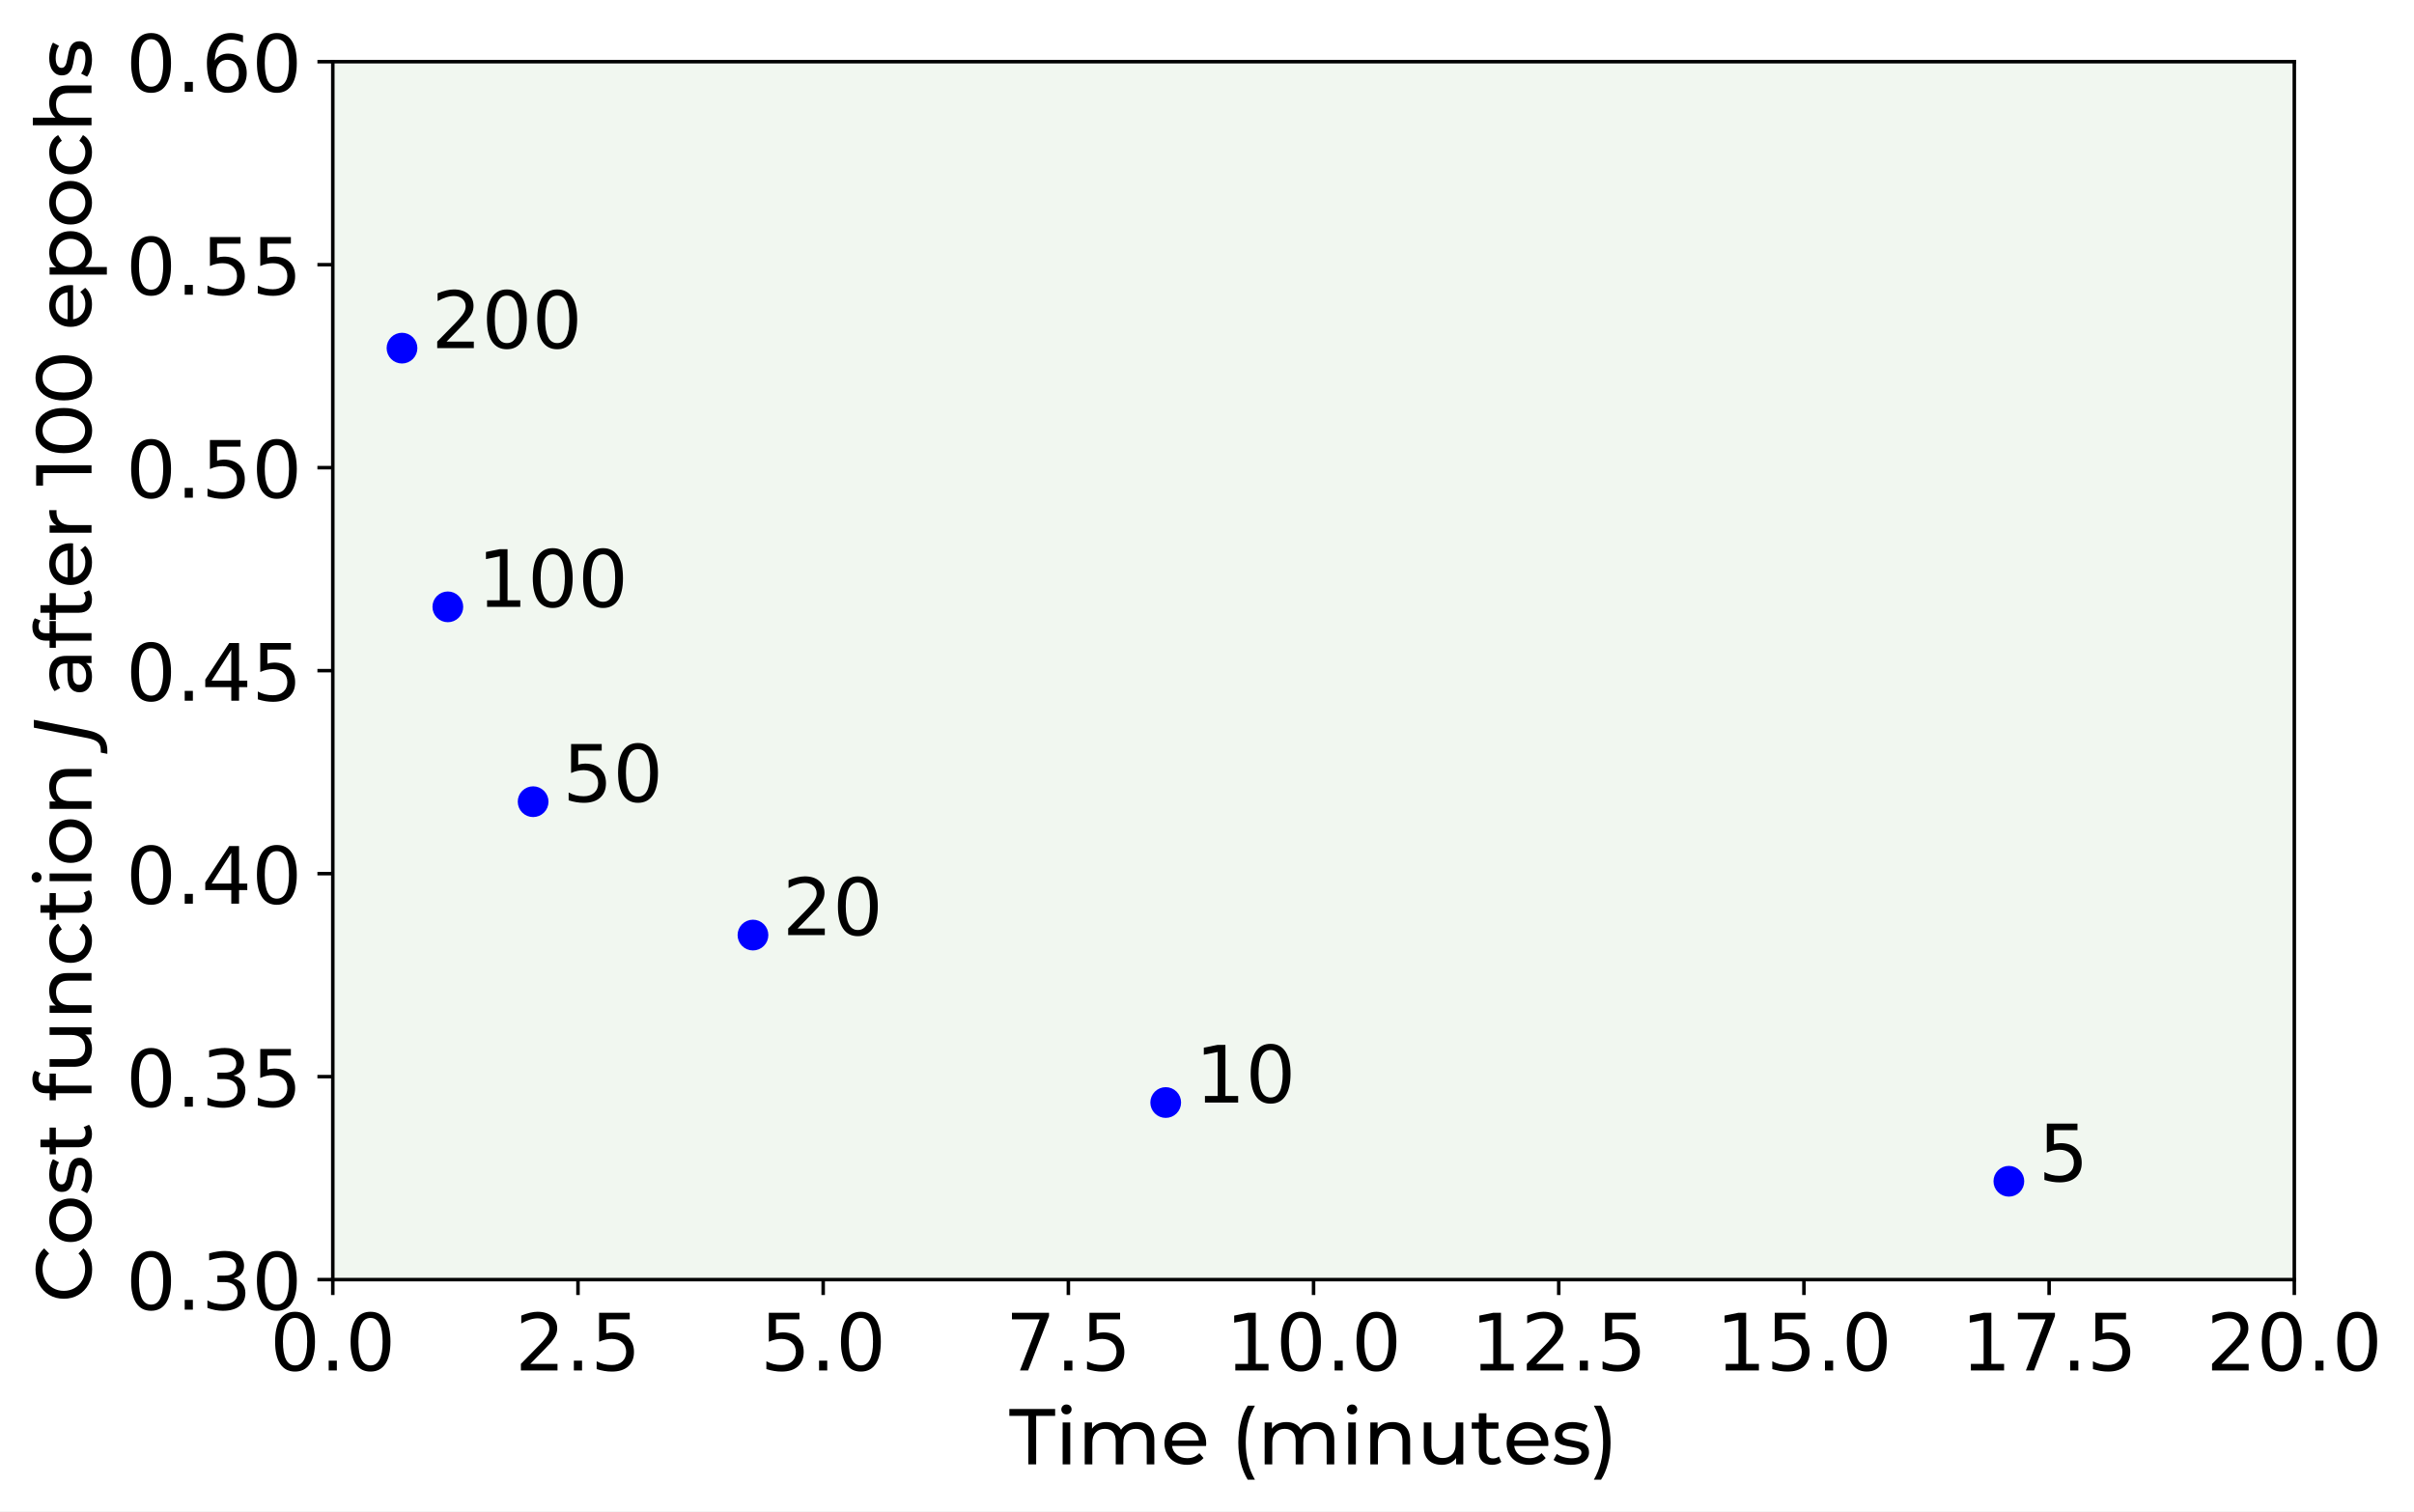
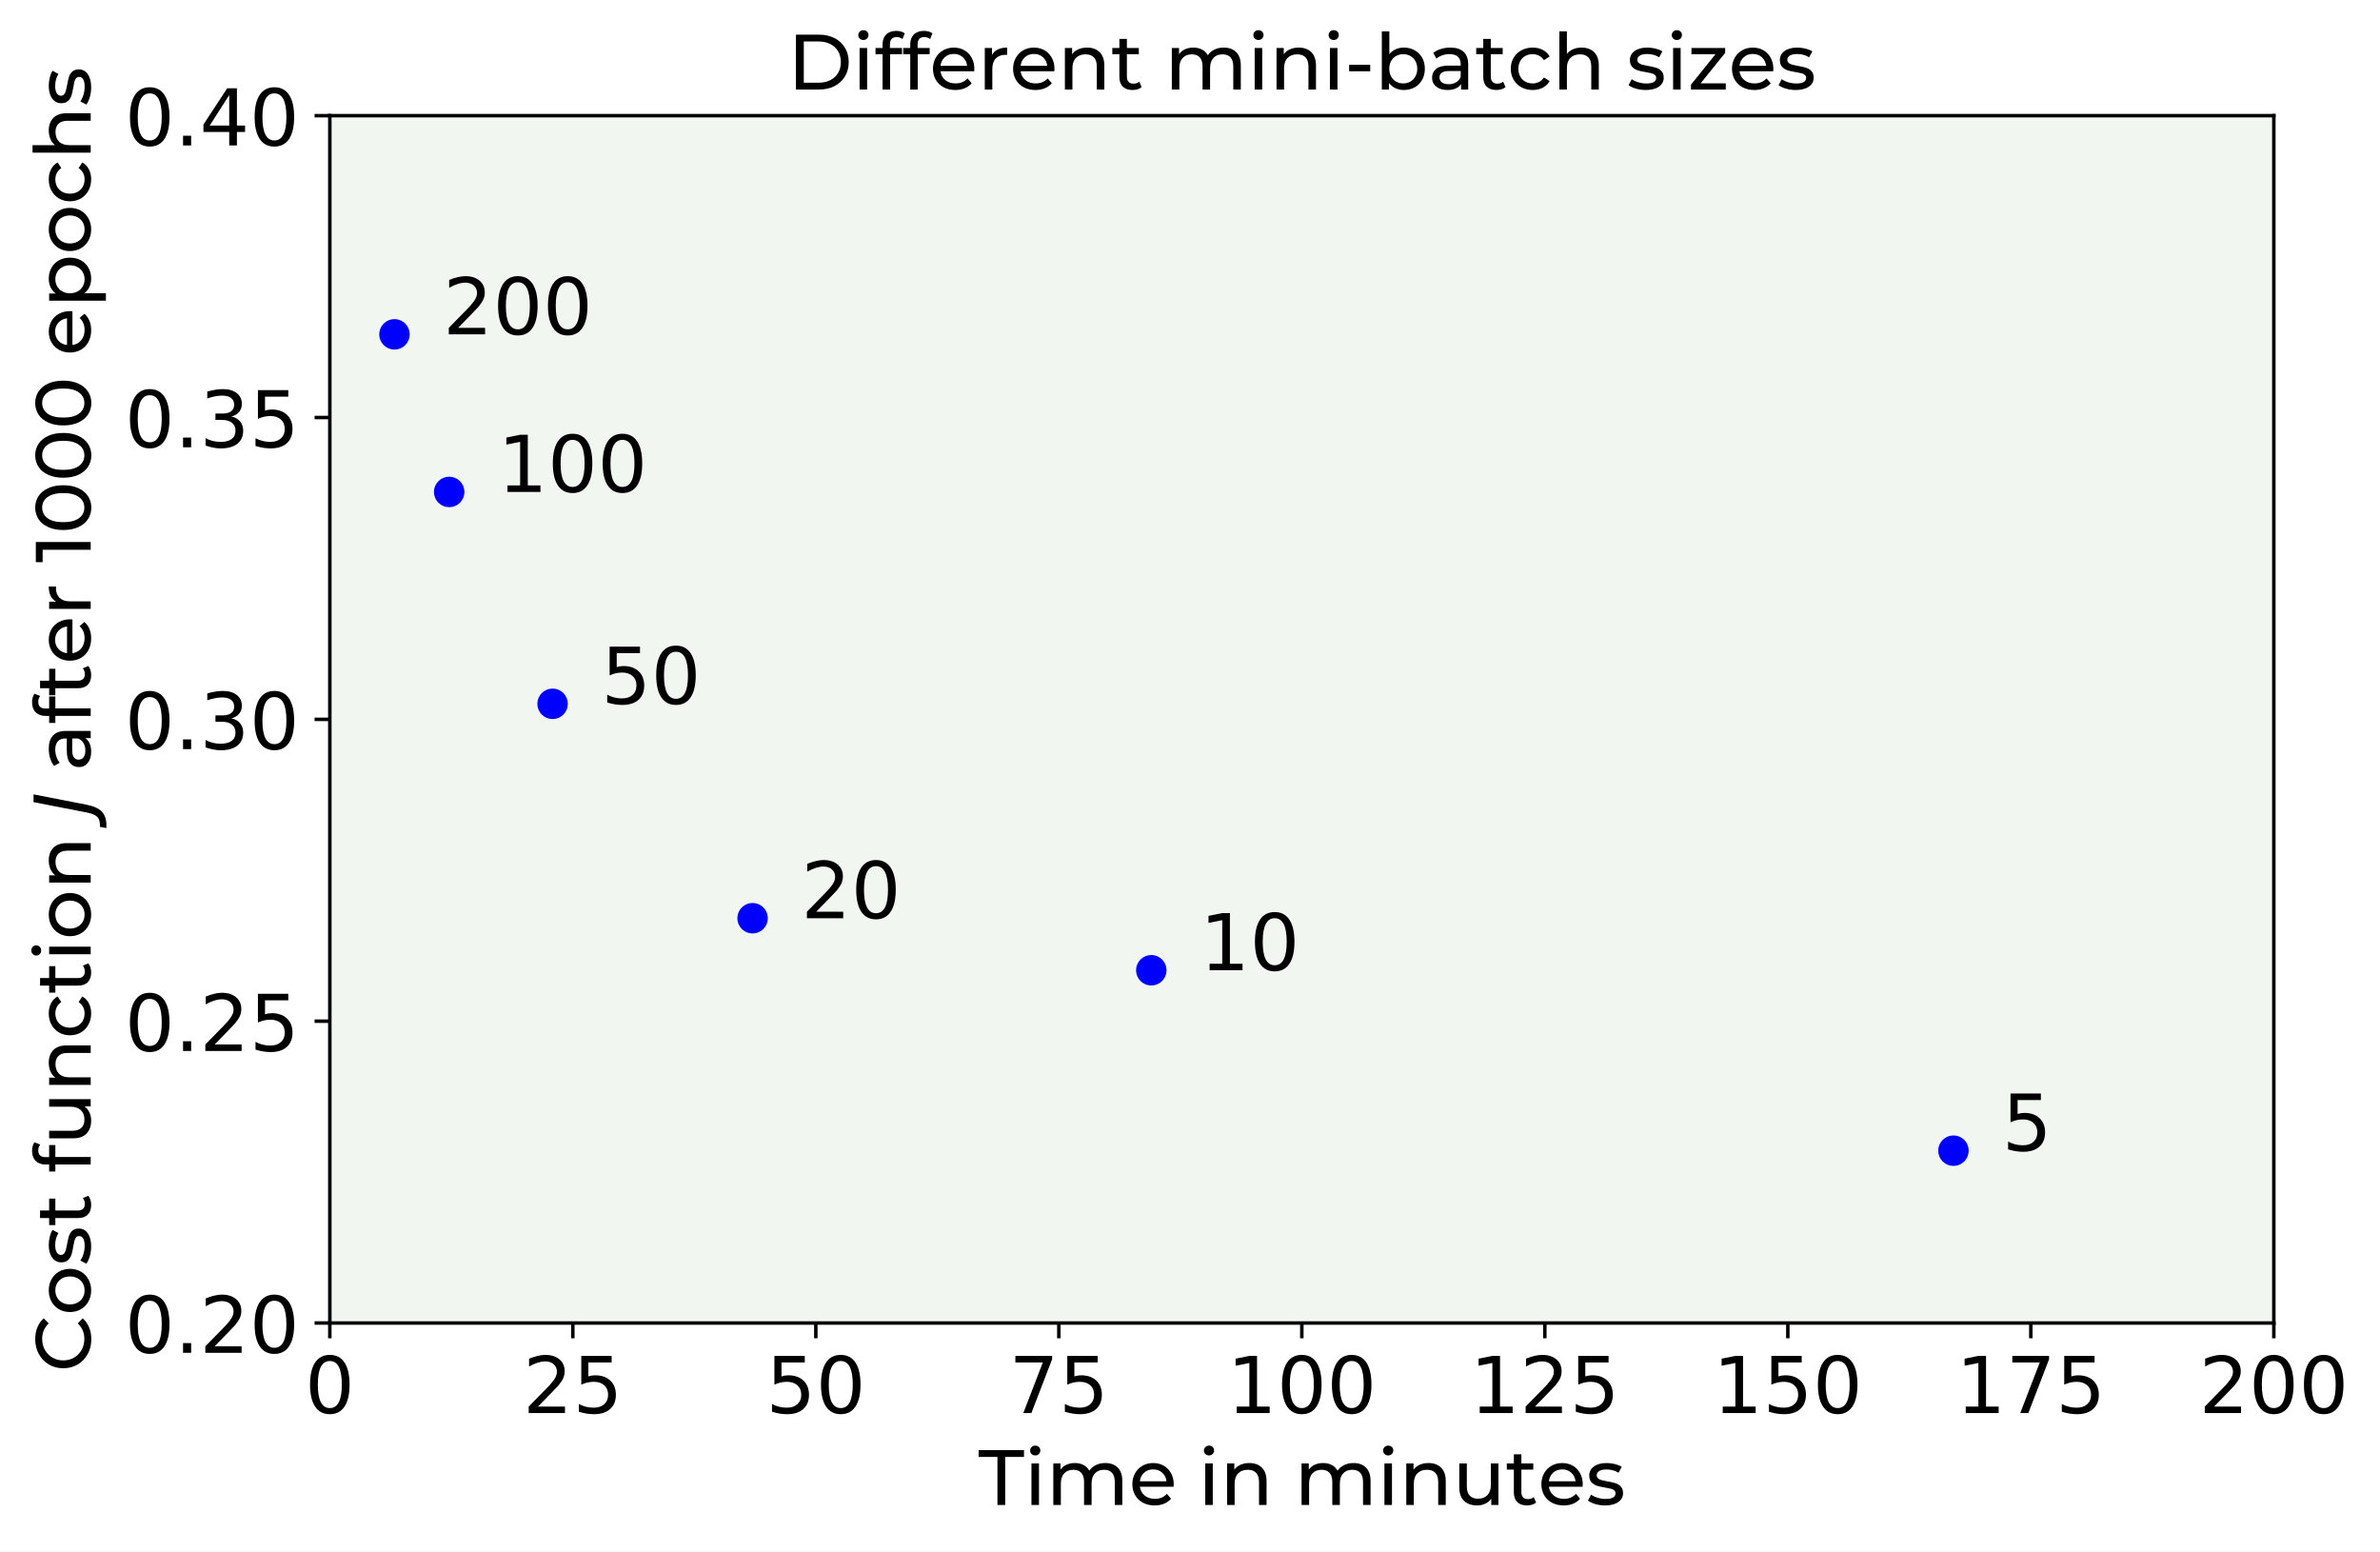
- <svg xmlns="http://www.w3.org/2000/svg" xmlns:xlink="http://www.w3.org/1999/xlink" width="549.377pt" height="343.979pt" viewBox="0 0 549.377 343.979" version="1.1">
+ <svg xmlns="http://www.w3.org/2000/svg" xmlns:xlink="http://www.w3.org/1999/xlink" width="546.517pt" height="356.227pt" viewBox="0 0 546.517 356.227" version="1.1">
  <defs>
    <style type="text/css">*{stroke-linejoin: round; stroke-linecap: butt}</style>
  </defs>
  <g id="figure_1">
    <g id="patch_1">
-       <path d="M 0 343.979  L 549.377 343.979  L 549.377 0  L 0 0  z " style="fill: #ffffff" />
+       <path d="M 0 356.227  L 546.517 356.227  L 546.517 0  L 0 0  z " style="fill: #ffffff" />
    </g>
    <g id="axes_1">
      <g id="patch_2">
-         <path d="M 75.738 291.239  L 522.138 291.239  L 522.138 14.039  L 75.738 14.039  z " style="fill: #f1f7f0" />
+         <path d="M 75.738 303.757  L 522.138 303.757  L 522.138 26.557  L 75.738 26.557  z " style="fill: #f1f7f0" />
      </g>
      <g id="PathCollection_1">
        <defs>
-           <path id="md24ee3060d" d="M 0 3  C 0.796 3 1.559 2.684 2.121 2.121  C 2.684 1.559 3 0.796 3 0  C 3 -0.796 2.684 -1.559 2.121 -2.121  C 1.559 -2.684 0.796 -3 0 -3  C -0.796 -3 -1.559 -2.684 -2.121 -2.121  C -2.684 -1.559 -3 -0.796 -3 0  C -3 0.796 -2.684 1.559 -2.121 2.121  C -1.559 2.684 -0.796 3 0 3  z " style="stroke: #0000ff" />
+           <path id="mc181296910" d="M 0 3  C 0.796 3 1.559 2.684 2.121 2.121  C 2.684 1.559 3 0.796 3 0  C 3 -0.796 2.684 -1.559 2.121 -2.121  C 1.559 -2.684 0.796 -3 0 -3  C -0.796 -3 -1.559 -2.684 -2.121 -2.121  C -2.684 -1.559 -3 -0.796 -3 0  C -3 0.796 -2.684 1.559 -2.121 2.121  C -1.559 2.684 -0.796 3 0 3  z " style="stroke: #0000ff" />
        </defs>
-         <g clip-path="url(#pf038cbbe4f)">
-           <use xlink:href="#md24ee3060d" x="91.487" y="79.235" style="fill: #0000ff; stroke: #0000ff" />
-           <use xlink:href="#md24ee3060d" x="101.918" y="138.119" style="fill: #0000ff; stroke: #0000ff" />
-           <use xlink:href="#md24ee3060d" x="121.328" y="182.466" style="fill: #0000ff; stroke: #0000ff" />
-           <use xlink:href="#md24ee3060d" x="171.359" y="212.82" style="fill: #0000ff; stroke: #0000ff" />
-           <use xlink:href="#md24ee3060d" x="265.293" y="250.935" style="fill: #0000ff; stroke: #0000ff" />
-           <use xlink:href="#md24ee3060d" x="457.177" y="268.855" style="fill: #0000ff; stroke: #0000ff" />
+         <g clip-path="url(#pa8643ecd32)">
+           <use xlink:href="#mc181296910" x="90.58" y="76.764" style="fill: #0000ff; stroke: #0000ff" />
+           <use xlink:href="#mc181296910" x="103.146" y="112.946" style="fill: #0000ff; stroke: #0000ff" />
+           <use xlink:href="#mc181296910" x="126.888" y="161.591" style="fill: #0000ff; stroke: #0000ff" />
+           <use xlink:href="#mc181296910" x="172.816" y="210.818" style="fill: #0000ff; stroke: #0000ff" />
+           <use xlink:href="#mc181296910" x="264.371" y="222.765" style="fill: #0000ff; stroke: #0000ff" />
+           <use xlink:href="#mc181296910" x="448.569" y="264.189" style="fill: #0000ff; stroke: #0000ff" />
        </g>
      </g>
      <g id="matplotlib.axis_1">
        <g id="xtick_1">
          <g id="line2d_1">
            <defs>
-               <path id="m832cc38f52" d="M 0 0  L 0 3.5  " style="stroke: #000000; stroke-width: 0.8" />
+               <path id="mbf8a85f429" d="M 0 0  L 0 3.5  " style="stroke: #000000; stroke-width: 0.8" />
            </defs>
            <g>
-               <use xlink:href="#m832cc38f52" x="75.738" y="291.239" style="stroke: #000000; stroke-width: 0.8" />
+               <use xlink:href="#mbf8a85f429" x="75.738" y="303.757" style="stroke: #000000; stroke-width: 0.8" />
            </g>
          </g>
          <g id="text_1">
-             <g transform="translate(61.42531 311.9158)scale(0.18 -0.18)">
+             <g transform="translate(70.01188 324.4337)scale(0.18 -0.18)">
              <defs>
                <path id="DejaVuSans-30" d="M 2034 4250  Q 1547 4250 1301 3770  Q 1056 3291 1056 2328  Q 1056 1369 1301 889  Q 1547 409 2034 409  Q 2525 409 2770 889  Q 3016 1369 3016 2328  Q 3016 3291 2770 3770  Q 2525 4250 2034 4250  z M 2034 4750  Q 2819 4750 3233 4129  Q 3647 3509 3647 2328  Q 3647 1150 3233 529  Q 2819 -91 2034 -91  Q 1250 -91 836 529  Q 422 1150 422 2328  Q 422 3509 836 4129  Q 1250 4750 2034 4750  z " transform="scale(0.015625)" />
-                 <path id="DejaVuSans-2e" d="M 684 794  L 1344 794  L 1344 0  L 684 0  L 684 794  z " transform="scale(0.015625)" />
-               </defs>
-               <use xlink:href="#DejaVuSans-30" />
-               <use xlink:href="#DejaVuSans-2e" x="63.623" />
-               <use xlink:href="#DejaVuSans-30" x="95.41" />
+               </defs>
+               <use xlink:href="#DejaVuSans-30" />
            </g>
          </g>
        </g>
        <g id="xtick_2">
          <g id="line2d_2">
            <g>
-               <use xlink:href="#m832cc38f52" x="131.538" y="291.239" style="stroke: #000000; stroke-width: 0.8" />
+               <use xlink:href="#mbf8a85f429" x="131.538" y="303.757" style="stroke: #000000; stroke-width: 0.8" />
            </g>
          </g>
          <g id="text_2">
-             <g transform="translate(117.2253 311.9158)scale(0.18 -0.18)">
+             <g transform="translate(120.0856 324.4337)scale(0.18 -0.18)">
              <defs>
                <path id="DejaVuSans-32" d="M 1228 531  L 3431 531  L 3431 0  L 469 0  L 469 531  Q 828 903 1448 1529  Q 2069 2156 2228 2338  Q 2531 2678 2651 2914  Q 2772 3150 2772 3378  Q 2772 3750 2511 3984  Q 2250 4219 1831 4219  Q 1534 4219 1204 4116  Q 875 4013 500 3803  L 500 4441  Q 881 4594 1212 4672  Q 1544 4750 1819 4750  Q 2544 4750 2975 4387  Q 3406 4025 3406 3419  Q 3406 3131 3298 2873  Q 3191 2616 2906 2266  Q 2828 2175 2409 1742  Q 1991 1309 1228 531  z " transform="scale(0.015625)" />
                <path id="DejaVuSans-35" d="M 691 4666  L 3169 4666  L 3169 4134  L 1269 4134  L 1269 2991  Q 1406 3038 1543 3061  Q 1681 3084 1819 3084  Q 2600 3084 3056 2656  Q 3513 2228 3513 1497  Q 3513 744 3044 326  Q 2575 -91 1722 -91  Q 1428 -91 1123 -41  Q 819 9 494 109  L 494 744  Q 775 591 1075 516  Q 1375 441 1709 441  Q 2250 441 2565 725  Q 2881 1009 2881 1497  Q 2881 1984 2565 2268  Q 2250 2553 1709 2553  Q 1456 2553 1204 2497  Q 953 2441 691 2322  L 691 4666  z " transform="scale(0.015625)" />
              </defs>
              <use xlink:href="#DejaVuSans-32" />
-               <use xlink:href="#DejaVuSans-2e" x="63.623" />
-               <use xlink:href="#DejaVuSans-35" x="95.41" />
+               <use xlink:href="#DejaVuSans-35" x="63.623" />
            </g>
          </g>
        </g>
        <g id="xtick_3">
          <g id="line2d_3">
            <g>
-               <use xlink:href="#m832cc38f52" x="187.338" y="291.239" style="stroke: #000000; stroke-width: 0.8" />
+               <use xlink:href="#mbf8a85f429" x="187.338" y="303.757" style="stroke: #000000; stroke-width: 0.8" />
            </g>
          </g>
          <g id="text_3">
-             <g transform="translate(173.0253 311.9158)scale(0.18 -0.18)">
+             <g transform="translate(175.8856 324.4337)scale(0.18 -0.18)">
              <use xlink:href="#DejaVuSans-35" />
-               <use xlink:href="#DejaVuSans-2e" x="63.623" />
-               <use xlink:href="#DejaVuSans-30" x="95.41" />
+               <use xlink:href="#DejaVuSans-30" x="63.623" />
            </g>
          </g>
        </g>
        <g id="xtick_4">
          <g id="line2d_4">
            <g>
-               <use xlink:href="#m832cc38f52" x="243.138" y="291.239" style="stroke: #000000; stroke-width: 0.8" />
+               <use xlink:href="#mbf8a85f429" x="243.138" y="303.757" style="stroke: #000000; stroke-width: 0.8" />
            </g>
          </g>
          <g id="text_4">
-             <g transform="translate(228.8253 311.9158)scale(0.18 -0.18)">
+             <g transform="translate(231.6856 324.4337)scale(0.18 -0.18)">
              <defs>
                <path id="DejaVuSans-37" d="M 525 4666  L 3525 4666  L 3525 4397  L 1831 0  L 1172 0  L 2766 4134  L 525 4134  L 525 4666  z " transform="scale(0.015625)" />
              </defs>
              <use xlink:href="#DejaVuSans-37" />
-               <use xlink:href="#DejaVuSans-2e" x="63.623" />
-               <use xlink:href="#DejaVuSans-35" x="95.41" />
+               <use xlink:href="#DejaVuSans-35" x="63.623" />
            </g>
          </g>
        </g>
        <g id="xtick_5">
          <g id="line2d_5">
            <g>
-               <use xlink:href="#m832cc38f52" x="298.938" y="291.239" style="stroke: #000000; stroke-width: 0.8" />
+               <use xlink:href="#mbf8a85f429" x="298.938" y="303.757" style="stroke: #000000; stroke-width: 0.8" />
            </g>
          </g>
          <g id="text_5">
-             <g transform="translate(278.8991 311.9158)scale(0.18 -0.18)">
+             <g transform="translate(281.7594 324.4337)scale(0.18 -0.18)">
              <defs>
                <path id="DejaVuSans-31" d="M 794 531  L 1825 531  L 1825 4091  L 703 3866  L 703 4441  L 1819 4666  L 2450 4666  L 2450 531  L 3481 531  L 3481 0  L 794 0  L 794 531  z " transform="scale(0.015625)" />
              </defs>
              <use xlink:href="#DejaVuSans-31" />
              <use xlink:href="#DejaVuSans-30" x="63.623" />
-               <use xlink:href="#DejaVuSans-2e" x="127.246" />
-               <use xlink:href="#DejaVuSans-30" x="159.033" />
+               <use xlink:href="#DejaVuSans-30" x="127.246" />
            </g>
          </g>
        </g>
        <g id="xtick_6">
          <g id="line2d_6">
            <g>
-               <use xlink:href="#m832cc38f52" x="354.738" y="291.239" style="stroke: #000000; stroke-width: 0.8" />
+               <use xlink:href="#mbf8a85f429" x="354.738" y="303.757" style="stroke: #000000; stroke-width: 0.8" />
            </g>
          </g>
          <g id="text_6">
-             <g transform="translate(334.6991 311.9158)scale(0.18 -0.18)">
+             <g transform="translate(337.5594 324.4337)scale(0.18 -0.18)">
              <use xlink:href="#DejaVuSans-31" />
              <use xlink:href="#DejaVuSans-32" x="63.623" />
-               <use xlink:href="#DejaVuSans-2e" x="127.246" />
-               <use xlink:href="#DejaVuSans-35" x="159.033" />
+               <use xlink:href="#DejaVuSans-35" x="127.246" />
            </g>
          </g>
        </g>
        <g id="xtick_7">
          <g id="line2d_7">
            <g>
-               <use xlink:href="#m832cc38f52" x="410.538" y="291.239" style="stroke: #000000; stroke-width: 0.8" />
+               <use xlink:href="#mbf8a85f429" x="410.538" y="303.757" style="stroke: #000000; stroke-width: 0.8" />
            </g>
          </g>
          <g id="text_7">
-             <g transform="translate(390.4991 311.9158)scale(0.18 -0.18)">
+             <g transform="translate(393.3594 324.4337)scale(0.18 -0.18)">
              <use xlink:href="#DejaVuSans-31" />
              <use xlink:href="#DejaVuSans-35" x="63.623" />
-               <use xlink:href="#DejaVuSans-2e" x="127.246" />
-               <use xlink:href="#DejaVuSans-30" x="159.033" />
+               <use xlink:href="#DejaVuSans-30" x="127.246" />
            </g>
          </g>
        </g>
        <g id="xtick_8">
          <g id="line2d_8">
            <g>
-               <use xlink:href="#m832cc38f52" x="466.338" y="291.239" style="stroke: #000000; stroke-width: 0.8" />
+               <use xlink:href="#mbf8a85f429" x="466.338" y="303.757" style="stroke: #000000; stroke-width: 0.8" />
            </g>
          </g>
          <g id="text_8">
-             <g transform="translate(446.2991 311.9158)scale(0.18 -0.18)">
+             <g transform="translate(449.1594 324.4337)scale(0.18 -0.18)">
              <use xlink:href="#DejaVuSans-31" />
              <use xlink:href="#DejaVuSans-37" x="63.623" />
-               <use xlink:href="#DejaVuSans-2e" x="127.246" />
-               <use xlink:href="#DejaVuSans-35" x="159.033" />
+               <use xlink:href="#DejaVuSans-35" x="127.246" />
            </g>
          </g>
        </g>
        <g id="xtick_9">
          <g id="line2d_9">
            <g>
-               <use xlink:href="#m832cc38f52" x="522.138" y="291.239" style="stroke: #000000; stroke-width: 0.8" />
+               <use xlink:href="#mbf8a85f429" x="522.138" y="303.757" style="stroke: #000000; stroke-width: 0.8" />
            </g>
          </g>
          <g id="text_9">
-             <g transform="translate(502.0991 311.9158)scale(0.18 -0.18)">
+             <g transform="translate(504.9594 324.4337)scale(0.18 -0.18)">
              <use xlink:href="#DejaVuSans-32" />
              <use xlink:href="#DejaVuSans-30" x="63.623" />
-               <use xlink:href="#DejaVuSans-2e" x="127.246" />
-               <use xlink:href="#DejaVuSans-30" x="159.033" />
+               <use xlink:href="#DejaVuSans-30" x="127.246" />
            </g>
          </g>
        </g>
        <g id="text_10">
-           <g transform="translate(229.6353 333.2858)scale(0.18 -0.18)">
+           <g transform="translate(224.6488 345.5337)scale(0.18 -0.18)">
            <defs>
              <path id="Montserrat-Medium-54" d="M 1562 3923  L 26 3923  L 26 4480  L 3731 4480  L 3731 3923  L 2195 3923  L 2195 0  L 1562 0  L 1562 3923  z " transform="scale(0.015625)" />
              <path id="Montserrat-Medium-69" d="M 582 3392  L 1197 3392  L 1197 0  L 582 0  L 582 3392  z M 890 4045  Q 710 4045 592 4160  Q 474 4275 474 4442  Q 474 4608 592 4726  Q 710 4845 890 4845  Q 1069 4845 1187 4733  Q 1306 4621 1306 4454  Q 1306 4282 1187 4163  Q 1069 4045 890 4045  z " transform="scale(0.015625)" />
              <path id="Montserrat-Medium-6d" d="M 4826 3424  Q 5466 3424 5840 3053  Q 6214 2682 6214 1952  L 6214 0  L 5600 0  L 5600 1882  Q 5600 2374 5373 2624  Q 5146 2874 4723 2874  Q 4256 2874 3981 2582  Q 3706 2291 3706 1747  L 3706 0  L 3091 0  L 3091 1882  Q 3091 2374 2864 2624  Q 2637 2874 2214 2874  Q 1747 2874 1472 2582  Q 1197 2291 1197 1747  L 1197 0  L 582 0  L 582 3392  L 1171 3392  L 1171 2886  Q 1357 3149 1657 3286  Q 1958 3424 2342 3424  Q 2739 3424 3046 3264  Q 3354 3104 3520 2797  Q 3712 3091 4054 3257  Q 4397 3424 4826 3424  z " transform="scale(0.015625)" />
              <path id="Montserrat-Medium-65" d="M 3648 1677  Q 3648 1606 3635 1491  L 883 1491  Q 941 1043 1277 771  Q 1613 499 2112 499  Q 2720 499 3091 909  L 3430 512  Q 3200 243 2857 102  Q 2515 -38 2093 -38  Q 1555 -38 1139 182  Q 723 403 496 800  Q 269 1197 269 1696  Q 269 2189 489 2585  Q 710 2982 1097 3203  Q 1485 3424 1971 3424  Q 2458 3424 2838 3203  Q 3219 2982 3433 2585  Q 3648 2189 3648 1677  z M 1971 2906  Q 1530 2906 1232 2637  Q 934 2368 883 1933  L 3059 1933  Q 3008 2362 2710 2634  Q 2413 2906 1971 2906  z " transform="scale(0.015625)" />
              <path id="Montserrat-Medium-20" transform="scale(0.015625)" />
-               <path id="Montserrat-Medium-28" d="M 1370 -1242  Q 1005 -653 806 112  Q 608 877 608 1754  Q 608 2630 806 3401  Q 1005 4173 1370 4749  L 1952 4749  Q 1568 4077 1389 3341  Q 1210 2605 1210 1754  Q 1210 902 1389 166  Q 1568 -570 1952 -1242  L 1370 -1242  z " transform="scale(0.015625)" />
              <path id="Montserrat-Medium-6e" d="M 2394 3424  Q 3040 3424 3421 3049  Q 3802 2675 3802 1952  L 3802 0  L 3187 0  L 3187 1882  Q 3187 2374 2950 2624  Q 2714 2874 2272 2874  Q 1773 2874 1485 2582  Q 1197 2291 1197 1747  L 1197 0  L 582 0  L 582 3392  L 1171 3392  L 1171 2880  Q 1357 3142 1673 3283  Q 1990 3424 2394 3424  z " transform="scale(0.015625)" />
              <path id="Montserrat-Medium-75" d="M 3744 3392  L 3744 0  L 3162 0  L 3162 512  Q 2976 250 2672 106  Q 2368 -38 2010 -38  Q 1331 -38 940 336  Q 550 710 550 1440  L 550 3392  L 1165 3392  L 1165 1510  Q 1165 1018 1401 765  Q 1638 512 2080 512  Q 2566 512 2848 806  Q 3130 1101 3130 1638  L 3130 3392  L 3744 3392  z " transform="scale(0.015625)" />
              <path id="Montserrat-Medium-74" d="M 2490 198  Q 2355 83 2156 22  Q 1958 -38 1747 -38  Q 1235 -38 953 237  Q 672 512 672 1024  L 672 2886  L 96 2886  L 96 3392  L 672 3392  L 672 4134  L 1286 4134  L 1286 3392  L 2259 3392  L 2259 2886  L 1286 2886  L 1286 1050  Q 1286 774 1424 627  Q 1562 480 1818 480  Q 2099 480 2298 640  L 2490 198  z " transform="scale(0.015625)" />
              <path id="Montserrat-Medium-73" d="M 1555 -38  Q 1139 -38 755 74  Q 371 186 154 358  L 410 845  Q 634 685 954 589  Q 1274 493 1600 493  Q 2406 493 2406 954  Q 2406 1107 2297 1196  Q 2189 1286 2025 1328  Q 1862 1370 1562 1421  Q 1152 1485 893 1568  Q 634 1651 448 1849  Q 262 2048 262 2406  Q 262 2867 646 3145  Q 1030 3424 1677 3424  Q 2016 3424 2355 3341  Q 2694 3258 2912 3117  L 2650 2630  Q 2234 2899 1670 2899  Q 1280 2899 1075 2771  Q 870 2643 870 2432  Q 870 2266 985 2170  Q 1101 2074 1270 2029  Q 1440 1984 1747 1926  Q 2157 1856 2409 1776  Q 2662 1696 2841 1504  Q 3021 1312 3021 966  Q 3021 506 2627 234  Q 2234 -38 1555 -38  z " transform="scale(0.015625)" />
-               <path id="Montserrat-Medium-29" d="M 205 -1242  Q 589 -570 771 166  Q 954 902 954 1754  Q 954 2605 771 3341  Q 589 4077 205 4749  L 787 4749  Q 1158 4173 1356 3405  Q 1555 2637 1555 1754  Q 1555 877 1356 109  Q 1158 -659 787 -1242  L 205 -1242  z " transform="scale(0.015625)" />
            </defs>
            <use xlink:href="#Montserrat-Medium-54" />
            <use xlink:href="#Montserrat-Medium-69" x="58.7" />
            <use xlink:href="#Montserrat-Medium-6d" x="86.6" />
            <use xlink:href="#Montserrat-Medium-65" x="192.3" />
            <use xlink:href="#Montserrat-Medium-20" x="253.5" />
-             <use xlink:href="#Montserrat-Medium-28" x="280.4" />
-             <use xlink:href="#Montserrat-Medium-6d" x="314.1" />
-             <use xlink:href="#Montserrat-Medium-69" x="419.8" />
-             <use xlink:href="#Montserrat-Medium-6e" x="447.7" />
-             <use xlink:href="#Montserrat-Medium-75" x="515.8" />
-             <use xlink:href="#Montserrat-Medium-74" x="583.5" />
-             <use xlink:href="#Montserrat-Medium-65" x="624.9" />
-             <use xlink:href="#Montserrat-Medium-73" x="686.1" />
-             <use xlink:href="#Montserrat-Medium-29" x="736.2" />
+             <use xlink:href="#Montserrat-Medium-69" x="280.4" />
+             <use xlink:href="#Montserrat-Medium-6e" x="308.3" />
+             <use xlink:href="#Montserrat-Medium-20" x="376.4" />
+             <use xlink:href="#Montserrat-Medium-6d" x="403.3" />
+             <use xlink:href="#Montserrat-Medium-69" x="509" />
+             <use xlink:href="#Montserrat-Medium-6e" x="536.9" />
+             <use xlink:href="#Montserrat-Medium-75" x="605" />
+             <use xlink:href="#Montserrat-Medium-74" x="672.7" />
+             <use xlink:href="#Montserrat-Medium-65" x="714.1" />
+             <use xlink:href="#Montserrat-Medium-73" x="775.3" />
          </g>
        </g>
      </g>
      <g id="matplotlib.axis_2">
        <g id="ytick_1">
          <g id="line2d_10">
            <defs>
-               <path id="m6bfe79554e" d="M 0 0  L -3.5 0  " style="stroke: #000000; stroke-width: 0.8" />
+               <path id="me232035384" d="M 0 0  L -3.5 0  " style="stroke: #000000; stroke-width: 0.8" />
            </defs>
            <g>
-               <use xlink:href="#m6bfe79554e" x="75.738" y="291.239" style="stroke: #000000; stroke-width: 0.8" />
+               <use xlink:href="#me232035384" x="75.738" y="303.757" style="stroke: #000000; stroke-width: 0.8" />
            </g>
          </g>
          <g id="text_11">
-             <g transform="translate(28.66 298.0772)scale(0.18 -0.18)">
+             <g transform="translate(28.66 310.5952)scale(0.18 -0.18)">
+               <defs>
+                 <path id="DejaVuSans-2e" d="M 684 794  L 1344 794  L 1344 0  L 684 0  L 684 794  z " transform="scale(0.015625)" />
+               </defs>
+               <use xlink:href="#DejaVuSans-30" />
+               <use xlink:href="#DejaVuSans-2e" x="63.623" />
+               <use xlink:href="#DejaVuSans-32" x="95.41" />
+               <use xlink:href="#DejaVuSans-30" x="159.033" />
+             </g>
+           </g>
+         </g>
+         <g id="ytick_2">
+           <g id="line2d_11">
+             <g>
+               <use xlink:href="#me232035384" x="75.738" y="234.457" style="stroke: #000000; stroke-width: 0.8" />
+             </g>
+           </g>
+           <g id="text_12">
+             <g transform="translate(28.66 241.2952)scale(0.18 -0.18)">
+               <use xlink:href="#DejaVuSans-30" />
+               <use xlink:href="#DejaVuSans-2e" x="63.623" />
+               <use xlink:href="#DejaVuSans-32" x="95.41" />
+               <use xlink:href="#DejaVuSans-35" x="159.033" />
+             </g>
+           </g>
+         </g>
+         <g id="ytick_3">
+           <g id="line2d_12">
+             <g>
+               <use xlink:href="#me232035384" x="75.738" y="165.157" style="stroke: #000000; stroke-width: 0.8" />
+             </g>
+           </g>
+           <g id="text_13">
+             <g transform="translate(28.66 171.9952)scale(0.18 -0.18)">
              <defs>
                <path id="DejaVuSans-33" d="M 2597 2516  Q 3050 2419 3304 2112  Q 3559 1806 3559 1356  Q 3559 666 3084 287  Q 2609 -91 1734 -91  Q 1441 -91 1130 -33  Q 819 25 488 141  L 488 750  Q 750 597 1062 519  Q 1375 441 1716 441  Q 2309 441 2620 675  Q 2931 909 2931 1356  Q 2931 1769 2642 2001  Q 2353 2234 1838 2234  L 1294 2234  L 1294 2753  L 1863 2753  Q 2328 2753 2575 2939  Q 2822 3125 2822 3475  Q 2822 3834 2567 4026  Q 2313 4219 1838 4219  Q 1578 4219 1281 4162  Q 984 4106 628 3988  L 628 4550  Q 988 4650 1302 4700  Q 1616 4750 1894 4750  Q 2613 4750 3031 4423  Q 3450 4097 3450 3541  Q 3450 3153 3228 2886  Q 3006 2619 2597 2516  z " transform="scale(0.015625)" />
              </defs>
              <use xlink:href="#DejaVuSans-30" />
              <use xlink:href="#DejaVuSans-2e" x="63.623" />
              <use xlink:href="#DejaVuSans-33" x="95.41" />
              <use xlink:href="#DejaVuSans-30" x="159.033" />
            </g>
          </g>
        </g>
-         <g id="ytick_2">
-           <g id="line2d_11">
-             <g>
-               <use xlink:href="#m6bfe79554e" x="75.738" y="245.039" style="stroke: #000000; stroke-width: 0.8" />
-             </g>
-           </g>
-           <g id="text_12">
-             <g transform="translate(28.66 251.8772)scale(0.18 -0.18)">
+         <g id="ytick_4">
+           <g id="line2d_13">
+             <g>
+               <use xlink:href="#me232035384" x="75.738" y="95.857" style="stroke: #000000; stroke-width: 0.8" />
+             </g>
+           </g>
+           <g id="text_14">
+             <g transform="translate(28.66 102.6952)scale(0.18 -0.18)">
              <use xlink:href="#DejaVuSans-30" />
              <use xlink:href="#DejaVuSans-2e" x="63.623" />
              <use xlink:href="#DejaVuSans-33" x="95.41" />
              <use xlink:href="#DejaVuSans-35" x="159.033" />
            </g>
          </g>
        </g>
-         <g id="ytick_3">
-           <g id="line2d_12">
-             <g>
-               <use xlink:href="#m6bfe79554e" x="75.738" y="198.839" style="stroke: #000000; stroke-width: 0.8" />
-             </g>
-           </g>
-           <g id="text_13">
-             <g transform="translate(28.66 205.6772)scale(0.18 -0.18)">
+         <g id="ytick_5">
+           <g id="line2d_14">
+             <g>
+               <use xlink:href="#me232035384" x="75.738" y="26.557" style="stroke: #000000; stroke-width: 0.8" />
+             </g>
+           </g>
+           <g id="text_15">
+             <g transform="translate(28.66 33.39516)scale(0.18 -0.18)">
              <defs>
                <path id="DejaVuSans-34" d="M 2419 4116  L 825 1625  L 2419 1625  L 2419 4116  z M 2253 4666  L 3047 4666  L 3047 1625  L 3713 1625  L 3713 1100  L 3047 1100  L 3047 0  L 2419 0  L 2419 1100  L 313 1100  L 313 1709  L 2253 4666  z " transform="scale(0.015625)" />
              </defs>
              <use xlink:href="#DejaVuSans-30" />
              <use xlink:href="#DejaVuSans-2e" x="63.623" />
              <use xlink:href="#DejaVuSans-34" x="95.41" />
              <use xlink:href="#DejaVuSans-30" x="159.033" />
            </g>
          </g>
        </g>
-         <g id="ytick_4">
-           <g id="line2d_13">
-             <g>
-               <use xlink:href="#m6bfe79554e" x="75.738" y="152.639" style="stroke: #000000; stroke-width: 0.8" />
-             </g>
-           </g>
-           <g id="text_14">
-             <g transform="translate(28.66 159.4772)scale(0.18 -0.18)">
-               <use xlink:href="#DejaVuSans-30" />
-               <use xlink:href="#DejaVuSans-2e" x="63.623" />
-               <use xlink:href="#DejaVuSans-34" x="95.41" />
-               <use xlink:href="#DejaVuSans-35" x="159.033" />
-             </g>
-           </g>
-         </g>
-         <g id="ytick_5">
-           <g id="line2d_14">
-             <g>
-               <use xlink:href="#m6bfe79554e" x="75.738" y="106.439" style="stroke: #000000; stroke-width: 0.8" />
-             </g>
-           </g>
-           <g id="text_15">
-             <g transform="translate(28.66 113.2772)scale(0.18 -0.18)">
-               <use xlink:href="#DejaVuSans-30" />
-               <use xlink:href="#DejaVuSans-2e" x="63.623" />
-               <use xlink:href="#DejaVuSans-35" x="95.41" />
-               <use xlink:href="#DejaVuSans-30" x="159.033" />
-             </g>
-           </g>
-         </g>
-         <g id="ytick_6">
-           <g id="line2d_15">
-             <g>
-               <use xlink:href="#m6bfe79554e" x="75.738" y="60.239" style="stroke: #000000; stroke-width: 0.8" />
-             </g>
-           </g>
-           <g id="text_16">
-             <g transform="translate(28.66 67.07719)scale(0.18 -0.18)">
-               <use xlink:href="#DejaVuSans-30" />
-               <use xlink:href="#DejaVuSans-2e" x="63.623" />
-               <use xlink:href="#DejaVuSans-35" x="95.41" />
-               <use xlink:href="#DejaVuSans-35" x="159.033" />
-             </g>
-           </g>
-         </g>
-         <g id="ytick_7">
-           <g id="line2d_16">
-             <g>
-               <use xlink:href="#m6bfe79554e" x="75.738" y="14.039" style="stroke: #000000; stroke-width: 0.8" />
-             </g>
-           </g>
-           <g id="text_17">
-             <g transform="translate(28.66 20.87719)scale(0.18 -0.18)">
-               <defs>
-                 <path id="DejaVuSans-36" d="M 2113 2584  Q 1688 2584 1439 2293  Q 1191 2003 1191 1497  Q 1191 994 1439 701  Q 1688 409 2113 409  Q 2538 409 2786 701  Q 3034 994 3034 1497  Q 3034 2003 2786 2293  Q 2538 2584 2113 2584  z M 3366 4563  L 3366 3988  Q 3128 4100 2886 4159  Q 2644 4219 2406 4219  Q 1781 4219 1451 3797  Q 1122 3375 1075 2522  Q 1259 2794 1537 2939  Q 1816 3084 2150 3084  Q 2853 3084 3261 2657  Q 3669 2231 3669 1497  Q 3669 778 3244 343  Q 2819 -91 2113 -91  Q 1303 -91 875 529  Q 447 1150 447 2328  Q 447 3434 972 4092  Q 1497 4750 2381 4750  Q 2619 4750 2861 4703  Q 3103 4656 3366 4563  z " transform="scale(0.015625)" />
-               </defs>
-               <use xlink:href="#DejaVuSans-30" />
-               <use xlink:href="#DejaVuSans-2e" x="63.623" />
-               <use xlink:href="#DejaVuSans-36" x="95.41" />
-               <use xlink:href="#DejaVuSans-30" x="159.033" />
-             </g>
-           </g>
-         </g>
-         <g id="text_18">
-           <g transform="translate(20.88 296.4586)rotate(-90)scale(0.18 -0.18)">
+         <g id="text_16">
+           <g transform="translate(20.88 315.0066)rotate(-90)scale(0.18 -0.18)">
            <defs>
              <path id="Montserrat-Medium-43" d="M 2675 -51  Q 2003 -51 1462 246  Q 922 544 614 1065  Q 307 1587 307 2240  Q 307 2893 614 3414  Q 922 3936 1466 4233  Q 2010 4531 2682 4531  Q 3206 4531 3641 4355  Q 4077 4179 4384 3834  L 3968 3430  Q 3462 3962 2707 3962  Q 2208 3962 1805 3738  Q 1402 3514 1174 3120  Q 947 2726 947 2240  Q 947 1754 1174 1360  Q 1402 966 1805 742  Q 2208 518 2707 518  Q 3456 518 3968 1056  L 4384 653  Q 4077 307 3638 128  Q 3200 -51 2675 -51  z " transform="scale(0.015625)" />
              <path id="Montserrat-Medium-6f" d="M 2035 -38  Q 1530 -38 1126 186  Q 723 410 496 803  Q 269 1197 269 1696  Q 269 2195 496 2588  Q 723 2982 1126 3203  Q 1530 3424 2035 3424  Q 2541 3424 2941 3203  Q 3341 2982 3568 2588  Q 3795 2195 3795 1696  Q 3795 1197 3568 803  Q 3341 410 2941 186  Q 2541 -38 2035 -38  z M 2035 499  Q 2362 499 2621 649  Q 2880 800 3027 1072  Q 3174 1344 3174 1696  Q 3174 2048 3027 2320  Q 2880 2592 2621 2739  Q 2362 2886 2035 2886  Q 1709 2886 1449 2739  Q 1190 2592 1040 2320  Q 890 2048 890 1696  Q 890 1344 1040 1072  Q 1190 800 1449 649  Q 1709 499 2035 499  z " transform="scale(0.015625)" />
              <path id="Montserrat-Medium-66" d="M 1824 4282  Q 1274 4282 1274 3686  L 1274 3392  L 2259 3392  L 2259 2886  L 1286 2886  L 1286 0  L 672 0  L 672 2886  L 96 2886  L 96 3392  L 672 3392  L 672 3693  Q 672 4198 966 4492  Q 1261 4787 1792 4787  Q 1997 4787 2176 4736  Q 2355 4685 2483 4589  L 2298 4122  Q 2086 4282 1824 4282  z " transform="scale(0.015625)" />
              <path id="Montserrat-Medium-63" d="M 2061 -38  Q 1542 -38 1136 186  Q 730 410 499 803  Q 269 1197 269 1696  Q 269 2195 499 2588  Q 730 2982 1136 3203  Q 1542 3424 2061 3424  Q 2522 3424 2883 3238  Q 3245 3053 3443 2701  L 2976 2400  Q 2816 2643 2579 2764  Q 2342 2886 2054 2886  Q 1722 2886 1456 2739  Q 1190 2592 1040 2320  Q 890 2048 890 1696  Q 890 1338 1040 1066  Q 1190 794 1456 646  Q 1722 499 2054 499  Q 2342 499 2579 620  Q 2816 742 2976 986  L 3443 691  Q 3245 339 2883 150  Q 2522 -38 2061 -38  z " transform="scale(0.015625)" />
              <path id="DejaVuSans-Oblique-4a" d="M 1069 4666  L 1703 4666  L 856 325  Q 691 -522 298 -901  Q -94 -1281 -800 -1281  L -1050 -1281  L -947 -750  L -750 -750  Q -328 -750 -109 -509  Q 109 -269 225 325  L 1069 4666  z " transform="scale(0.015625)" />
              <path id="Montserrat-Medium-61" d="M 1818 3424  Q 2522 3424 2896 3078  Q 3270 2733 3270 2048  L 3270 0  L 2688 0  L 2688 448  Q 2534 211 2249 86  Q 1965 -38 1574 -38  Q 1005 -38 662 237  Q 320 512 320 960  Q 320 1408 646 1680  Q 973 1952 1683 1952  L 2656 1952  L 2656 2074  Q 2656 2470 2425 2681  Q 2195 2893 1747 2893  Q 1446 2893 1158 2793  Q 870 2694 672 2528  L 416 2989  Q 678 3200 1043 3312  Q 1408 3424 1818 3424  z M 1677 435  Q 2029 435 2285 592  Q 2541 749 2656 1037  L 2656 1510  L 1709 1510  Q 928 1510 928 986  Q 928 730 1126 582  Q 1325 435 1677 435  z " transform="scale(0.015625)" />
              <path id="Montserrat-Medium-72" d="M 1171 2822  Q 1331 3117 1644 3270  Q 1958 3424 2406 3424  L 2406 2829  Q 2355 2835 2266 2835  Q 1766 2835 1481 2537  Q 1197 2240 1197 1690  L 1197 0  L 582 0  L 582 3392  L 1171 3392  L 1171 2822  z " transform="scale(0.015625)" />
              <path id="Montserrat-Medium-31" d="M 1696 4480  L 1696 0  L 1062 0  L 1062 3923  L 51 3923  L 51 4480  L 1696 4480  z " transform="scale(0.015625)" />
              <path id="Montserrat-Medium-30" d="M 2138 -51  Q 1606 -51 1193 221  Q 781 493 544 1011  Q 307 1530 307 2240  Q 307 2950 544 3468  Q 781 3987 1193 4259  Q 1606 4531 2138 4531  Q 2662 4531 3075 4259  Q 3488 3987 3725 3468  Q 3962 2950 3962 2240  Q 3962 1530 3725 1011  Q 3488 493 3075 221  Q 2662 -51 2138 -51  z M 2138 518  Q 2675 518 2998 960  Q 3322 1402 3322 2240  Q 3322 3078 2998 3520  Q 2675 3962 2138 3962  Q 1594 3962 1270 3520  Q 947 3078 947 2240  Q 947 1402 1270 960  Q 1594 518 2138 518  z " transform="scale(0.015625)" />
              <path id="Montserrat-Medium-70" d="M 2381 3424  Q 2874 3424 3264 3206  Q 3654 2989 3875 2598  Q 4096 2208 4096 1696  Q 4096 1184 3875 790  Q 3654 397 3264 179  Q 2874 -38 2381 -38  Q 2016 -38 1712 102  Q 1408 243 1197 512  L 1197 -1242  L 582 -1242  L 582 3392  L 1171 3392  L 1171 2854  Q 1376 3136 1689 3280  Q 2003 3424 2381 3424  z M 2330 499  Q 2656 499 2915 649  Q 3174 800 3324 1072  Q 3475 1344 3475 1696  Q 3475 2048 3324 2320  Q 3174 2592 2915 2739  Q 2656 2886 2330 2886  Q 2010 2886 1750 2736  Q 1491 2586 1340 2317  Q 1190 2048 1190 1696  Q 1190 1344 1337 1072  Q 1485 800 1747 649  Q 2010 499 2330 499  z " transform="scale(0.015625)" />
              <path id="Montserrat-Medium-68" d="M 2394 3424  Q 3040 3424 3421 3049  Q 3802 2675 3802 1952  L 3802 0  L 3187 0  L 3187 1882  Q 3187 2374 2950 2624  Q 2714 2874 2272 2874  Q 1773 2874 1485 2582  Q 1197 2291 1197 1747  L 1197 0  L 582 0  L 582 4749  L 1197 4749  L 1197 2912  Q 1389 3155 1699 3289  Q 2010 3424 2394 3424  z " transform="scale(0.015625)" />
            </defs>
            <use xlink:href="#Montserrat-Medium-43" transform="translate(0 0.296875)" />
            <use xlink:href="#Montserrat-Medium-6f" transform="translate(72.29999 0.296875)" />
            <use xlink:href="#Montserrat-Medium-73" transform="translate(135.8 0.296875)" />
            <use xlink:href="#Montserrat-Medium-74" transform="translate(185.9 0.296875)" />
            <use xlink:href="#Montserrat-Medium-20" transform="translate(227.3 0.296875)" />
            <use xlink:href="#Montserrat-Medium-66" transform="translate(254.2 0.296875)" />
            <use xlink:href="#Montserrat-Medium-75" transform="translate(289.4999 0.296875)" />
            <use xlink:href="#Montserrat-Medium-6e" transform="translate(357.1999 0.296875)" />
            <use xlink:href="#Montserrat-Medium-63" transform="translate(425.2999 0.296875)" />
            <use xlink:href="#Montserrat-Medium-74" transform="translate(482.3999 0.296875)" />
            <use xlink:href="#Montserrat-Medium-69" transform="translate(523.7999 0.296875)" />
            <use xlink:href="#Montserrat-Medium-6f" transform="translate(551.6999 0.296875)" />
            <use xlink:href="#Montserrat-Medium-6e" transform="translate(615.1999 0.296875)" />
            <use xlink:href="#Montserrat-Medium-20" transform="translate(683.2999 0.296875)" />
            <use xlink:href="#DejaVuSans-Oblique-4a" transform="translate(710.1999 0.296875)" />
            <use xlink:href="#Montserrat-Medium-20" transform="translate(739.692 0.296875)" />
            <use xlink:href="#Montserrat-Medium-61" transform="translate(766.592 0.296875)" />
            <use xlink:href="#Montserrat-Medium-66" transform="translate(826.392 0.296875)" />
            <use xlink:href="#Montserrat-Medium-74" transform="translate(861.692 0.296875)" />
            <use xlink:href="#Montserrat-Medium-65" transform="translate(903.092 0.296875)" />
            <use xlink:href="#Montserrat-Medium-72" transform="translate(964.292 0.296875)" />
            <use xlink:href="#Montserrat-Medium-20" transform="translate(1005.292 0.296875)" />
            <use xlink:href="#Montserrat-Medium-31" transform="translate(1032.192 0.296875)" />
            <use xlink:href="#Montserrat-Medium-30" transform="translate(1069.192 0.296875)" />
            <use xlink:href="#Montserrat-Medium-30" transform="translate(1135.892 0.296875)" />
-             <use xlink:href="#Montserrat-Medium-20" transform="translate(1202.592 0.296875)" />
-             <use xlink:href="#Montserrat-Medium-65" transform="translate(1229.492 0.296875)" />
-             <use xlink:href="#Montserrat-Medium-70" transform="translate(1290.692 0.296875)" />
-             <use xlink:href="#Montserrat-Medium-6f" transform="translate(1358.892 0.296875)" />
-             <use xlink:href="#Montserrat-Medium-63" transform="translate(1422.392 0.296875)" />
-             <use xlink:href="#Montserrat-Medium-68" transform="translate(1479.492 0.296875)" />
-             <use xlink:href="#Montserrat-Medium-73" transform="translate(1547.592 0.296875)" />
+             <use xlink:href="#Montserrat-Medium-30" transform="translate(1202.592 0.296875)" />
+             <use xlink:href="#Montserrat-Medium-20" transform="translate(1269.292 0.296875)" />
+             <use xlink:href="#Montserrat-Medium-65" transform="translate(1296.192 0.296875)" />
+             <use xlink:href="#Montserrat-Medium-70" transform="translate(1357.392 0.296875)" />
+             <use xlink:href="#Montserrat-Medium-6f" transform="translate(1425.592 0.296875)" />
+             <use xlink:href="#Montserrat-Medium-63" transform="translate(1489.092 0.296875)" />
+             <use xlink:href="#Montserrat-Medium-68" transform="translate(1546.192 0.296875)" />
+             <use xlink:href="#Montserrat-Medium-73" transform="translate(1614.292 0.296875)" />
          </g>
        </g>
      </g>
      <g id="patch_3">
-         <path d="M 75.738 291.239  L 75.738 14.039  " style="fill: none; stroke: #000000; stroke-width: 0.8; stroke-linejoin: miter; stroke-linecap: square" />
+         <path d="M 75.738 303.757  L 75.738 26.557  " style="fill: none; stroke: #000000; stroke-width: 0.8; stroke-linejoin: miter; stroke-linecap: square" />
      </g>
      <g id="patch_4">
-         <path d="M 522.138 291.239  L 522.138 14.039  " style="fill: none; stroke: #000000; stroke-width: 0.8; stroke-linejoin: miter; stroke-linecap: square" />
+         <path d="M 522.138 303.757  L 522.138 26.557  " style="fill: none; stroke: #000000; stroke-width: 0.8; stroke-linejoin: miter; stroke-linecap: square" />
      </g>
      <g id="patch_5">
-         <path d="M 75.738 291.239  L 522.138 291.239  " style="fill: none; stroke: #000000; stroke-width: 0.8; stroke-linejoin: miter; stroke-linecap: square" />
+         <path d="M 75.738 303.757  L 522.138 303.757  " style="fill: none; stroke: #000000; stroke-width: 0.8; stroke-linejoin: miter; stroke-linecap: square" />
      </g>
      <g id="patch_6">
-         <path d="M 75.738 14.039  L 522.138 14.039  " style="fill: none; stroke: #000000; stroke-width: 0.8; stroke-linejoin: miter; stroke-linecap: square" />
-       </g>
-       <g id="text_19">
-         <g transform="translate(98.18276 79.23462)scale(0.18 -0.18)">
+         <path d="M 75.738 26.557  L 522.138 26.557  " style="fill: none; stroke: #000000; stroke-width: 0.8; stroke-linejoin: miter; stroke-linecap: square" />
+       </g>
+       <g id="text_17">
+         <g transform="translate(101.7401 76.76423)scale(0.18 -0.18)">
          <use xlink:href="#DejaVuSans-32" />
          <use xlink:href="#DejaVuSans-30" x="63.623" />
          <use xlink:href="#DejaVuSans-30" x="127.246" />
        </g>
      </g>
-       <g id="text_20">
-         <g transform="translate(108.6141 138.1189)scale(0.18 -0.18)">
+       <g id="text_18">
+         <g transform="translate(114.3057 112.9462)scale(0.18 -0.18)">
          <use xlink:href="#DejaVuSans-31" />
          <use xlink:href="#DejaVuSans-30" x="63.623" />
          <use xlink:href="#DejaVuSans-30" x="127.246" />
        </g>
      </g>
-       <g id="text_21">
-         <g transform="translate(128.0243 182.466)scale(0.18 -0.18)">
+       <g id="text_19">
+         <g transform="translate(138.0482 161.5911)scale(0.18 -0.18)">
          <use xlink:href="#DejaVuSans-35" />
          <use xlink:href="#DejaVuSans-30" x="63.623" />
        </g>
      </g>
-       <g id="text_22">
-         <g transform="translate(178.055 212.8203)scale(0.18 -0.18)">
+       <g id="text_20">
+         <g transform="translate(183.9764 210.8178)scale(0.18 -0.18)">
          <use xlink:href="#DejaVuSans-32" />
          <use xlink:href="#DejaVuSans-30" x="63.623" />
        </g>
      </g>
-       <g id="text_23">
-         <g transform="translate(271.9887 250.9355)scale(0.18 -0.18)">
+       <g id="text_21">
+         <g transform="translate(275.5313 222.7653)scale(0.18 -0.18)">
          <use xlink:href="#DejaVuSans-31" />
          <use xlink:href="#DejaVuSans-30" x="63.623" />
        </g>
      </g>
-       <g id="text_24">
-         <g transform="translate(463.873 268.8551)scale(0.18 -0.18)">
+       <g id="text_22">
+         <g transform="translate(459.7286 264.1892)scale(0.18 -0.18)">
          <use xlink:href="#DejaVuSans-35" />
+         </g>
+       </g>
+       <g id="text_23">
+         <g transform="translate(180.8848 20.55656)scale(0.18 -0.18)">
+           <defs>
+             <path id="Montserrat-Medium-44" d="M 672 4480  L 2560 4480  Q 3270 4480 3820 4198  Q 4371 3917 4675 3408  Q 4979 2899 4979 2240  Q 4979 1581 4675 1072  Q 4371 563 3820 281  Q 3270 0 2560 0  L 672 0  L 672 4480  z M 2522 557  Q 3066 557 3478 768  Q 3891 979 4115 1360  Q 4339 1741 4339 2240  Q 4339 2739 4115 3120  Q 3891 3501 3478 3712  Q 3066 3923 2522 3923  L 1312 3923  L 1312 557  L 2522 557  z " transform="scale(0.015625)" />
+             <path id="Montserrat-Medium-2d" d="M 365 2022  L 2086 2022  L 2086 1491  L 365 1491  L 365 2022  z " transform="scale(0.015625)" />
+             <path id="Montserrat-Medium-62" d="M 2381 3424  Q 2874 3424 3264 3206  Q 3654 2989 3875 2598  Q 4096 2208 4096 1696  Q 4096 1184 3875 790  Q 3654 397 3264 179  Q 2874 -38 2381 -38  Q 2003 -38 1689 109  Q 1376 256 1171 538  L 1171 0  L 582 0  L 582 4749  L 1197 4749  L 1197 2880  Q 1402 3149 1709 3286  Q 2016 3424 2381 3424  z M 2330 499  Q 2656 499 2915 649  Q 3174 800 3324 1072  Q 3475 1344 3475 1696  Q 3475 2048 3324 2320  Q 3174 2592 2915 2739  Q 2656 2886 2330 2886  Q 2010 2886 1747 2739  Q 1485 2592 1337 2320  Q 1190 2048 1190 1696  Q 1190 1344 1337 1072  Q 1485 800 1747 649  Q 2010 499 2330 499  z " transform="scale(0.015625)" />
+             <path id="Montserrat-Medium-7a" d="M 3098 506  L 3098 0  L 256 0  L 256 397  L 2259 2886  L 294 2886  L 294 3392  L 3046 3392  L 3046 2989  L 1043 506  L 3098 506  z " transform="scale(0.015625)" />
+           </defs>
+           <use xlink:href="#Montserrat-Medium-44" />
+           <use xlink:href="#Montserrat-Medium-69" x="82.6" />
+           <use xlink:href="#Montserrat-Medium-66" x="110.5" />
+           <use xlink:href="#Montserrat-Medium-66" x="145.8" />
+           <use xlink:href="#Montserrat-Medium-65" x="181.1" />
+           <use xlink:href="#Montserrat-Medium-72" x="242.3" />
+           <use xlink:href="#Montserrat-Medium-65" x="283.3" />
+           <use xlink:href="#Montserrat-Medium-6e" x="344.5" />
+           <use xlink:href="#Montserrat-Medium-74" x="412.6" />
+           <use xlink:href="#Montserrat-Medium-20" x="454" />
+           <use xlink:href="#Montserrat-Medium-6d" x="480.9" />
+           <use xlink:href="#Montserrat-Medium-69" x="586.6" />
+           <use xlink:href="#Montserrat-Medium-6e" x="614.5" />
+           <use xlink:href="#Montserrat-Medium-69" x="682.6" />
+           <use xlink:href="#Montserrat-Medium-2d" x="710.5" />
+           <use xlink:href="#Montserrat-Medium-62" x="748.8" />
+           <use xlink:href="#Montserrat-Medium-61" x="817" />
+           <use xlink:href="#Montserrat-Medium-74" x="876.8" />
+           <use xlink:href="#Montserrat-Medium-63" x="918.2" />
+           <use xlink:href="#Montserrat-Medium-68" x="975.3" />
+           <use xlink:href="#Montserrat-Medium-20" x="1043.4" />
+           <use xlink:href="#Montserrat-Medium-73" x="1070.3" />
+           <use xlink:href="#Montserrat-Medium-69" x="1120.4" />
+           <use xlink:href="#Montserrat-Medium-7a" x="1148.3" />
+           <use xlink:href="#Montserrat-Medium-65" x="1200.4" />
+           <use xlink:href="#Montserrat-Medium-73" x="1261.6" />
        </g>
      </g>
    </g>
  </g>
  <defs>
-     <clipPath id="pf038cbbe4f">
-       <rect x="75.738" y="14.039" width="446.4" height="277.2" />
+     <clipPath id="pa8643ecd32">
+       <rect x="75.738" y="26.557" width="446.4" height="277.2" />
    </clipPath>
  </defs>
</svg>
